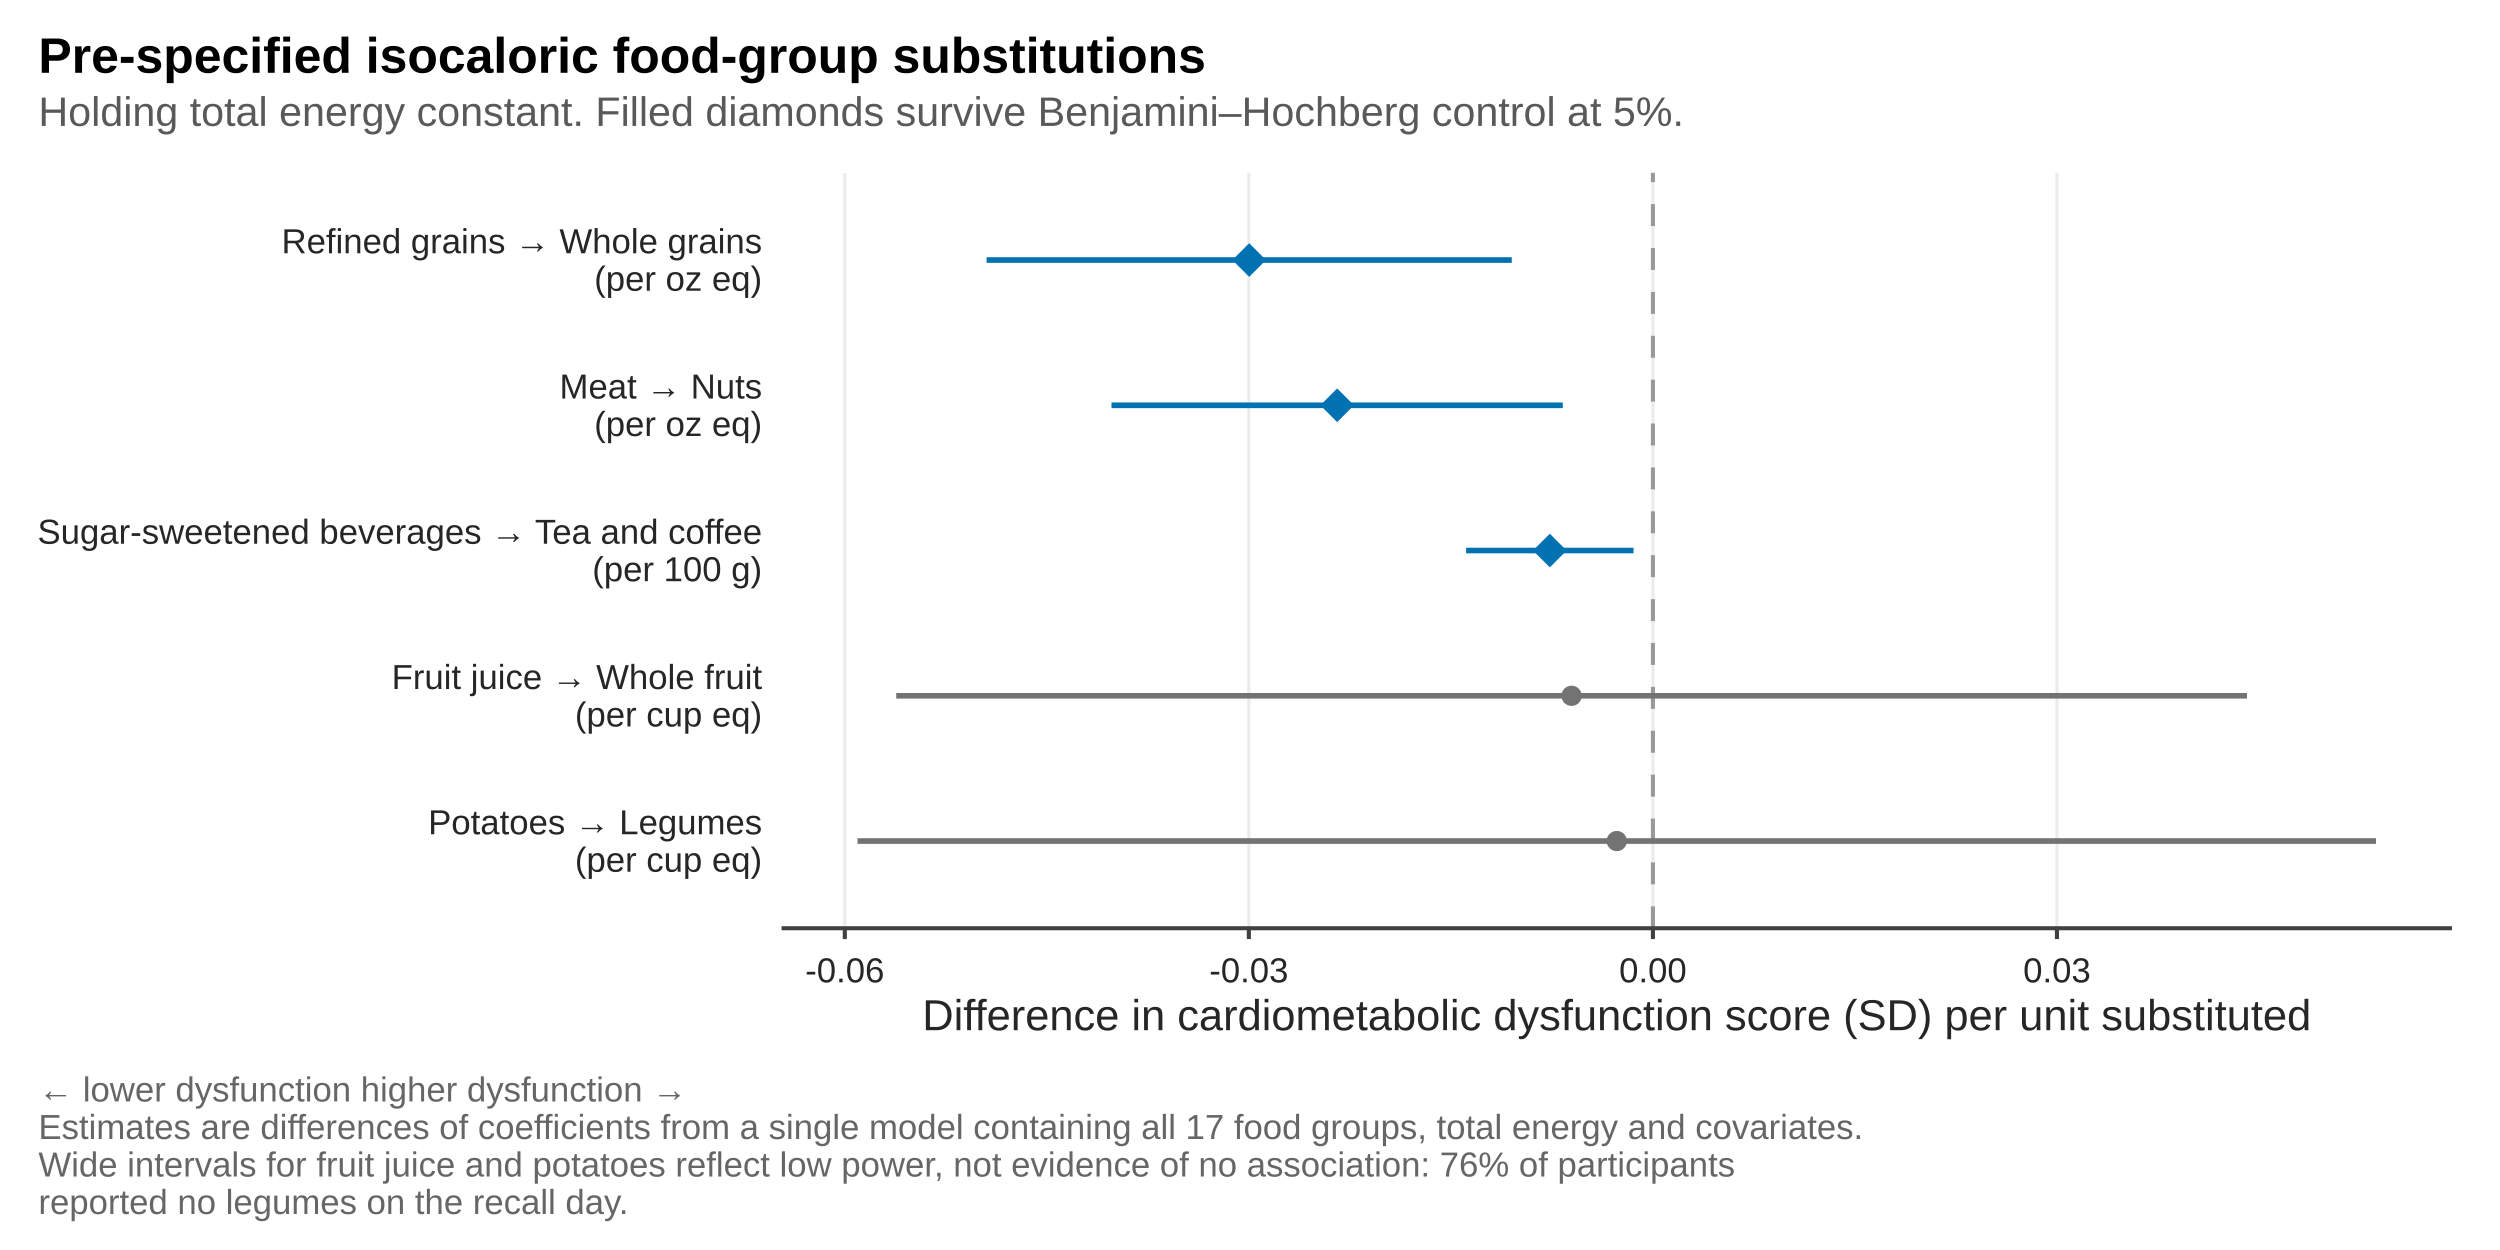
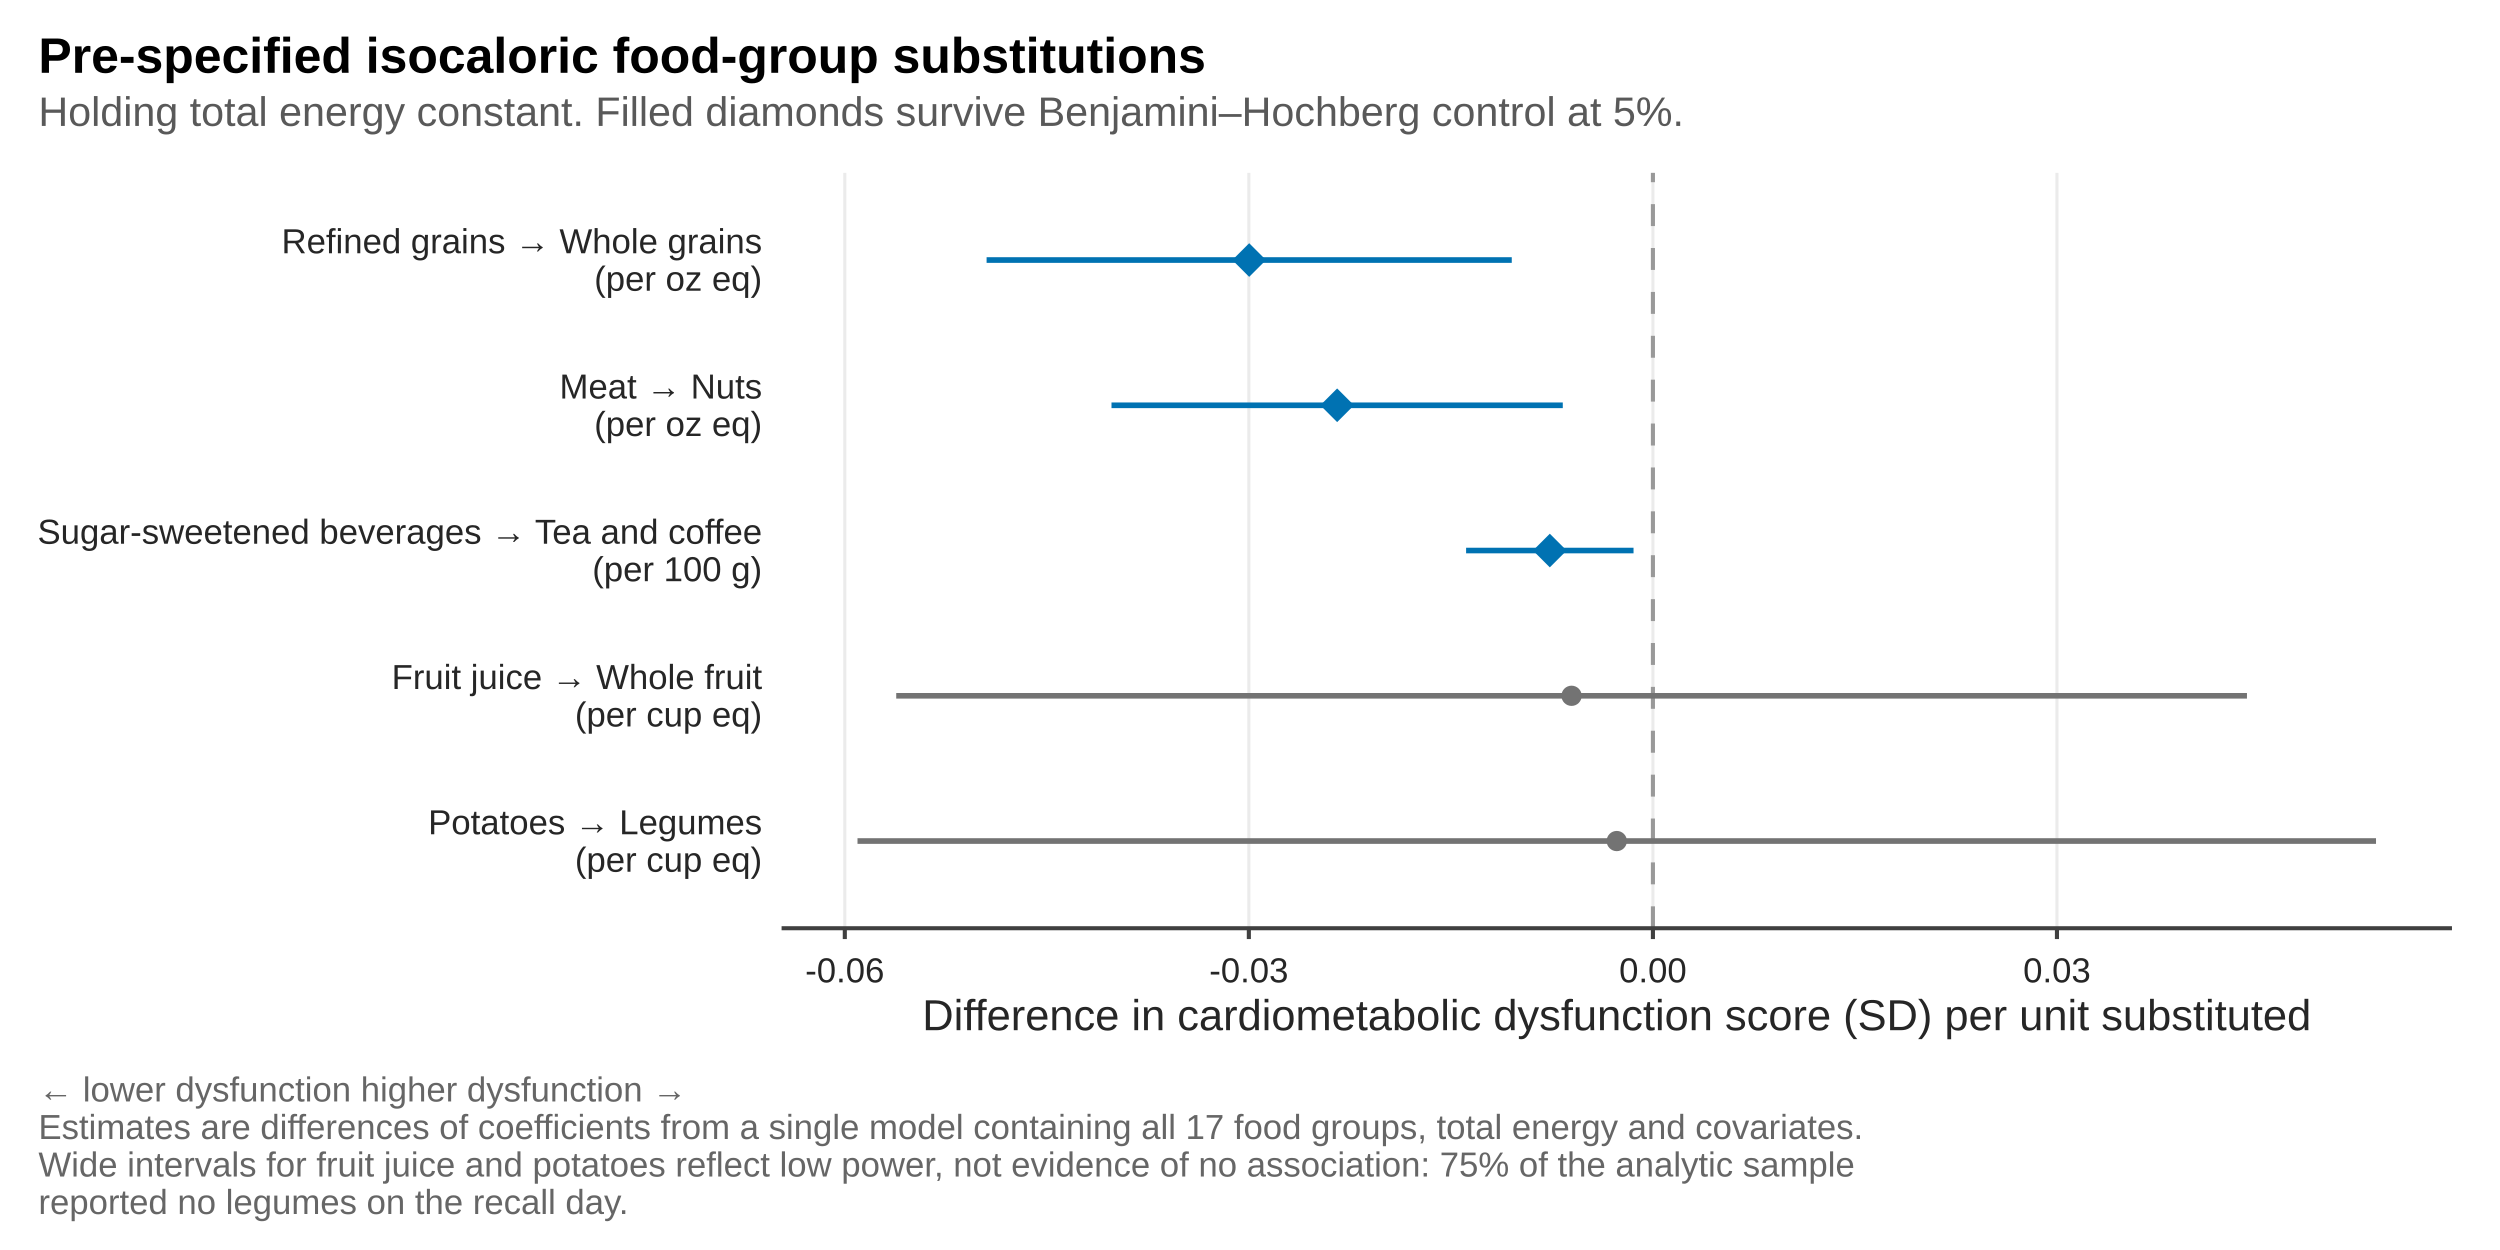
<svg xmlns="http://www.w3.org/2000/svg" width="518.40pt" height="259.20pt" viewBox="0 0 518.40 259.20">
  <g class="svglite">
    <defs>
      <style type="text/css">
    .svglite line, .svglite polyline, .svglite polygon, .svglite path, .svglite rect, .svglite circle {
      fill: none;
      stroke: #000000;
      stroke-linecap: round;
      stroke-linejoin: round;
      stroke-miterlimit: 10.00;
    }
    .svglite text {
      white-space: pre;
    }
    .svglite g.glyphgroup path {
      fill: inherit;
      stroke: none;
    }
  </style>
    </defs>
    <rect width="100%" height="100%" style="stroke: none; fill: #FFFFFF;" />
    <defs>
      <clipPath id="cpMC4wMHw1MTguNDB8MC4wMHwyNTkuMjA=">
        <rect x="0.00" y="0.00" width="518.40" height="259.20" />
      </clipPath>
    </defs>
    <g clip-path="url(#cpMC4wMHw1MTguNDB8MC4wMHwyNTkuMjA=)">
      <rect x="0.00" y="0" width="518.40" height="259.20" style="stroke-width: 0.87; stroke: none; fill: #FFFFFF;" />
    </g>
    <defs>
      <clipPath id="cpMTYyLjA3fDUwOC40NHwzNS44NXwxOTIuNDg=">
        <rect x="162.07" y="35.85" width="346.37" height="156.63" />
      </clipPath>
    </defs>
    <g clip-path="url(#cpMTYyLjA3fDUwOC40NHwzNS44NXwxOTIuNDg=)">
      <polyline points="175.18,192.48 175.18,35.85 " style="stroke-width: 0.64; stroke: #EBEBEB; stroke-linecap: butt;" />
      <polyline points="258.96,192.48 258.96,35.85 " style="stroke-width: 0.64; stroke: #EBEBEB; stroke-linecap: butt;" />
      <polyline points="342.75,192.48 342.75,35.85 " style="stroke-width: 0.64; stroke: #EBEBEB; stroke-linecap: butt;" />
      <polyline points="426.53,192.48 426.53,35.85 " style="stroke-width: 0.64; stroke: #EBEBEB; stroke-linecap: butt;" />
      <line x1="342.75" y1="192.48" x2="342.75" y2="35.85" style="stroke-width: 0.85; stroke: #999999; stroke-dasharray: 4.55,4.55; stroke-linecap: butt;" />
      <polyline points="313.48,53.92 313.48,53.92 " style="stroke-width: 1.17; stroke: #0072B2; stroke-linecap: butt;" />
      <polyline points="313.48,53.92 204.58,53.92 " style="stroke-width: 1.17; stroke: #0072B2; stroke-linecap: butt;" />
      <polyline points="204.58,53.92 204.58,53.92 " style="stroke-width: 1.17; stroke: #0072B2; stroke-linecap: butt;" />
      <polyline points="324.06,84.04 324.06,84.04 " style="stroke-width: 1.17; stroke: #0072B2; stroke-linecap: butt;" />
      <polyline points="324.06,84.04 230.48,84.04 " style="stroke-width: 1.17; stroke: #0072B2; stroke-linecap: butt;" />
      <polyline points="230.48,84.04 230.48,84.04 " style="stroke-width: 1.17; stroke: #0072B2; stroke-linecap: butt;" />
      <polyline points="338.73,114.16 338.73,114.16 " style="stroke-width: 1.17; stroke: #0072B2; stroke-linecap: butt;" />
      <polyline points="338.73,114.16 304.01,114.16 " style="stroke-width: 1.17; stroke: #0072B2; stroke-linecap: butt;" />
      <polyline points="304.01,114.16 304.01,114.16 " style="stroke-width: 1.17; stroke: #0072B2; stroke-linecap: butt;" />
      <polyline points="465.93,144.28 465.93,144.28 " style="stroke-width: 1.17; stroke: #737373; stroke-linecap: butt;" />
      <polyline points="465.93,144.28 185.84,144.28 " style="stroke-width: 1.17; stroke: #737373; stroke-linecap: butt;" />
      <polyline points="185.84,144.28 185.84,144.28 " style="stroke-width: 1.17; stroke: #737373; stroke-linecap: butt;" />
      <polyline points="492.69,174.40 492.69,174.40 " style="stroke-width: 1.17; stroke: #737373; stroke-linecap: butt;" />
      <polyline points="492.69,174.40 177.81,174.40 " style="stroke-width: 1.17; stroke: #737373; stroke-linecap: butt;" />
      <polyline points="177.81,174.40 177.81,174.40 " style="stroke-width: 1.17; stroke: #737373; stroke-linecap: butt;" />
      <polygon points="255.54,53.92 259.03,50.43 262.52,53.92 259.03,57.41 " style="stroke-width: 0.58; stroke: none; fill: #0072B2;" />
      <polygon points="273.78,84.04 277.27,80.55 280.76,84.04 277.27,87.53 " style="stroke-width: 0.58; stroke: none; fill: #0072B2;" />
      <polygon points="317.88,114.16 321.37,110.67 324.86,114.16 321.37,117.65 " style="stroke-width: 0.58; stroke: none; fill: #0072B2;" />
      <circle cx="325.88" cy="144.28" r="2.10" style="stroke-width: 0.58; stroke: none; fill: #737373;" />
      <circle cx="335.25" cy="174.40" r="2.10" style="stroke-width: 0.58; stroke: none; fill: #737373;" />
    </g>
    <g clip-path="url(#cpMC4wMHw1MTguNDB8MC4wMHwyNTkuMjA=)">
      <text x="158.03" y="172.99" text-anchor="end" style="font-size: 7.20px;fill: #262626; font-family: &quot;Liberation Sans&quot;;" textLength="69.16px" lengthAdjust="spacingAndGlyphs">Potatoes → Legumes</text>
      <text x="158.03" y="180.76" text-anchor="end" style="font-size: 7.20px;fill: #262626; font-family: &quot;Liberation Sans&quot;;" textLength="38.77px" lengthAdjust="spacingAndGlyphs">(per cup eq)</text>
      <text x="158.03" y="142.87" text-anchor="end" style="font-size: 7.20px;fill: #262626; font-family: &quot;Liberation Sans&quot;;" textLength="76.70px" lengthAdjust="spacingAndGlyphs">Fruit juice → Whole fruit</text>
      <text x="158.03" y="150.64" text-anchor="end" style="font-size: 7.20px;fill: #262626; font-family: &quot;Liberation Sans&quot;;" textLength="38.77px" lengthAdjust="spacingAndGlyphs">(per cup eq)</text>
      <text x="158.03" y="112.75" text-anchor="end" style="font-size: 7.20px;fill: #262626; font-family: &quot;Liberation Sans&quot;;" textLength="150.06px" lengthAdjust="spacingAndGlyphs">Sugar-sweetened beverages → Tea and coffee</text>
      <text x="158.03" y="120.52" text-anchor="end" style="font-size: 7.20px;fill: #262626; font-family: &quot;Liberation Sans&quot;;" textLength="35.17px" lengthAdjust="spacingAndGlyphs">(per 100 g)</text>
      <text x="158.03" y="82.63" text-anchor="end" style="font-size: 7.20px;fill: #262626; font-family: &quot;Liberation Sans&quot;;" textLength="41.95px" lengthAdjust="spacingAndGlyphs">Meat → Nuts</text>
      <text x="158.03" y="90.40" text-anchor="end" style="font-size: 7.20px;fill: #262626; font-family: &quot;Liberation Sans&quot;;" textLength="34.77px" lengthAdjust="spacingAndGlyphs">(per oz eq)</text>
      <text x="158.03" y="52.51" text-anchor="end" style="font-size: 7.20px;fill: #262626; font-family: &quot;Liberation Sans&quot;;" textLength="99.50px" lengthAdjust="spacingAndGlyphs">Refined grains → Whole grains</text>
      <text x="158.03" y="60.28" text-anchor="end" style="font-size: 7.20px;fill: #262626; font-family: &quot;Liberation Sans&quot;;" textLength="34.77px" lengthAdjust="spacingAndGlyphs">(per oz eq)</text>
      <polyline points="162.07,192.48 508.44,192.48 " style="stroke-width: 0.85; stroke: #404040; stroke-linecap: butt;" />
      <polyline points="175.18,194.72 175.18,192.48 " style="stroke-width: 0.85; stroke: #404040; stroke-linecap: butt;" />
      <polyline points="258.96,194.72 258.96,192.48 " style="stroke-width: 0.85; stroke: #404040; stroke-linecap: butt;" />
      <polyline points="342.75,194.72 342.75,192.48 " style="stroke-width: 0.85; stroke: #404040; stroke-linecap: butt;" />
      <polyline points="426.53,194.72 426.53,192.48 " style="stroke-width: 0.85; stroke: #404040; stroke-linecap: butt;" />
      <text x="175.18" y="203.70" text-anchor="middle" style="font-size: 7.20px;fill: #262626; font-family: &quot;Liberation Sans&quot;;" textLength="16.39px" lengthAdjust="spacingAndGlyphs">-0.06</text>
      <text x="258.96" y="203.70" text-anchor="middle" style="font-size: 7.20px;fill: #262626; font-family: &quot;Liberation Sans&quot;;" textLength="16.39px" lengthAdjust="spacingAndGlyphs">-0.03</text>
      <text x="342.75" y="203.70" text-anchor="middle" style="font-size: 7.20px;fill: #262626; font-family: &quot;Liberation Sans&quot;;" textLength="14.00px" lengthAdjust="spacingAndGlyphs">0.00</text>
      <text x="426.53" y="203.70" text-anchor="middle" style="font-size: 7.20px;fill: #262626; font-family: &quot;Liberation Sans&quot;;" textLength="14.00px" lengthAdjust="spacingAndGlyphs">0.03</text>
      <text x="335.25" y="213.62" text-anchor="middle" style="font-size: 9.00px;fill: #262626; font-family: &quot;Liberation Sans&quot;;" textLength="287.84px" lengthAdjust="spacingAndGlyphs">Difference in cardiometabolic dysfunction score (SD) per unit substituted</text>
      <text x="7.97" y="26.11" style="font-size: 8.55px;fill: #595959; font-family: &quot;Liberation Sans&quot;;" textLength="341.14px" lengthAdjust="spacingAndGlyphs">Holding total energy constant. Filled diamonds survive Benjamini–Hochberg control at 5%.</text>
      <text x="7.97" y="15.09" style="font-size: 10.35px; font-weight: bold; font-family: &quot;Liberation Sans&quot;;" textLength="241.81px" lengthAdjust="spacingAndGlyphs">Pre-specified isocaloric food-group substitutions</text>
      <text x="7.97" y="228.40" style="font-size: 7.20px;fill: #666666; font-family: &quot;Liberation Sans&quot;;" textLength="148.28px" lengthAdjust="spacingAndGlyphs">← lower dysfunction        higher dysfunction →</text>
      <text x="7.97" y="236.18" style="font-size: 7.20px;fill: #666666; font-family: &quot;Liberation Sans&quot;;" textLength="377.88px" lengthAdjust="spacingAndGlyphs">Estimates are differences of coefficients from a single model containing all 17 food groups, total energy and covariates.</text>
-       <text x="7.97" y="243.96" style="font-size: 7.20px;fill: #666666; font-family: &quot;Liberation Sans&quot;;" textLength="351.34px" lengthAdjust="spacingAndGlyphs">Wide intervals for fruit juice and potatoes reflect low power, not evidence of no association: 76% of participants</text>
+       <text x="7.97" y="243.96" style="font-size: 7.20px;fill: #666666; font-family: &quot;Liberation Sans&quot;;" textLength="376.12px" lengthAdjust="spacingAndGlyphs">Wide intervals for fruit juice and potatoes reflect low power, not evidence of no association: 75% of the analytic sample</text>
      <text x="7.97" y="251.73" style="font-size: 7.20px;fill: #666666; font-family: &quot;Liberation Sans&quot;;" textLength="122.19px" lengthAdjust="spacingAndGlyphs">reported no legumes on the recall day.</text>
    </g>
  </g>
</svg>
